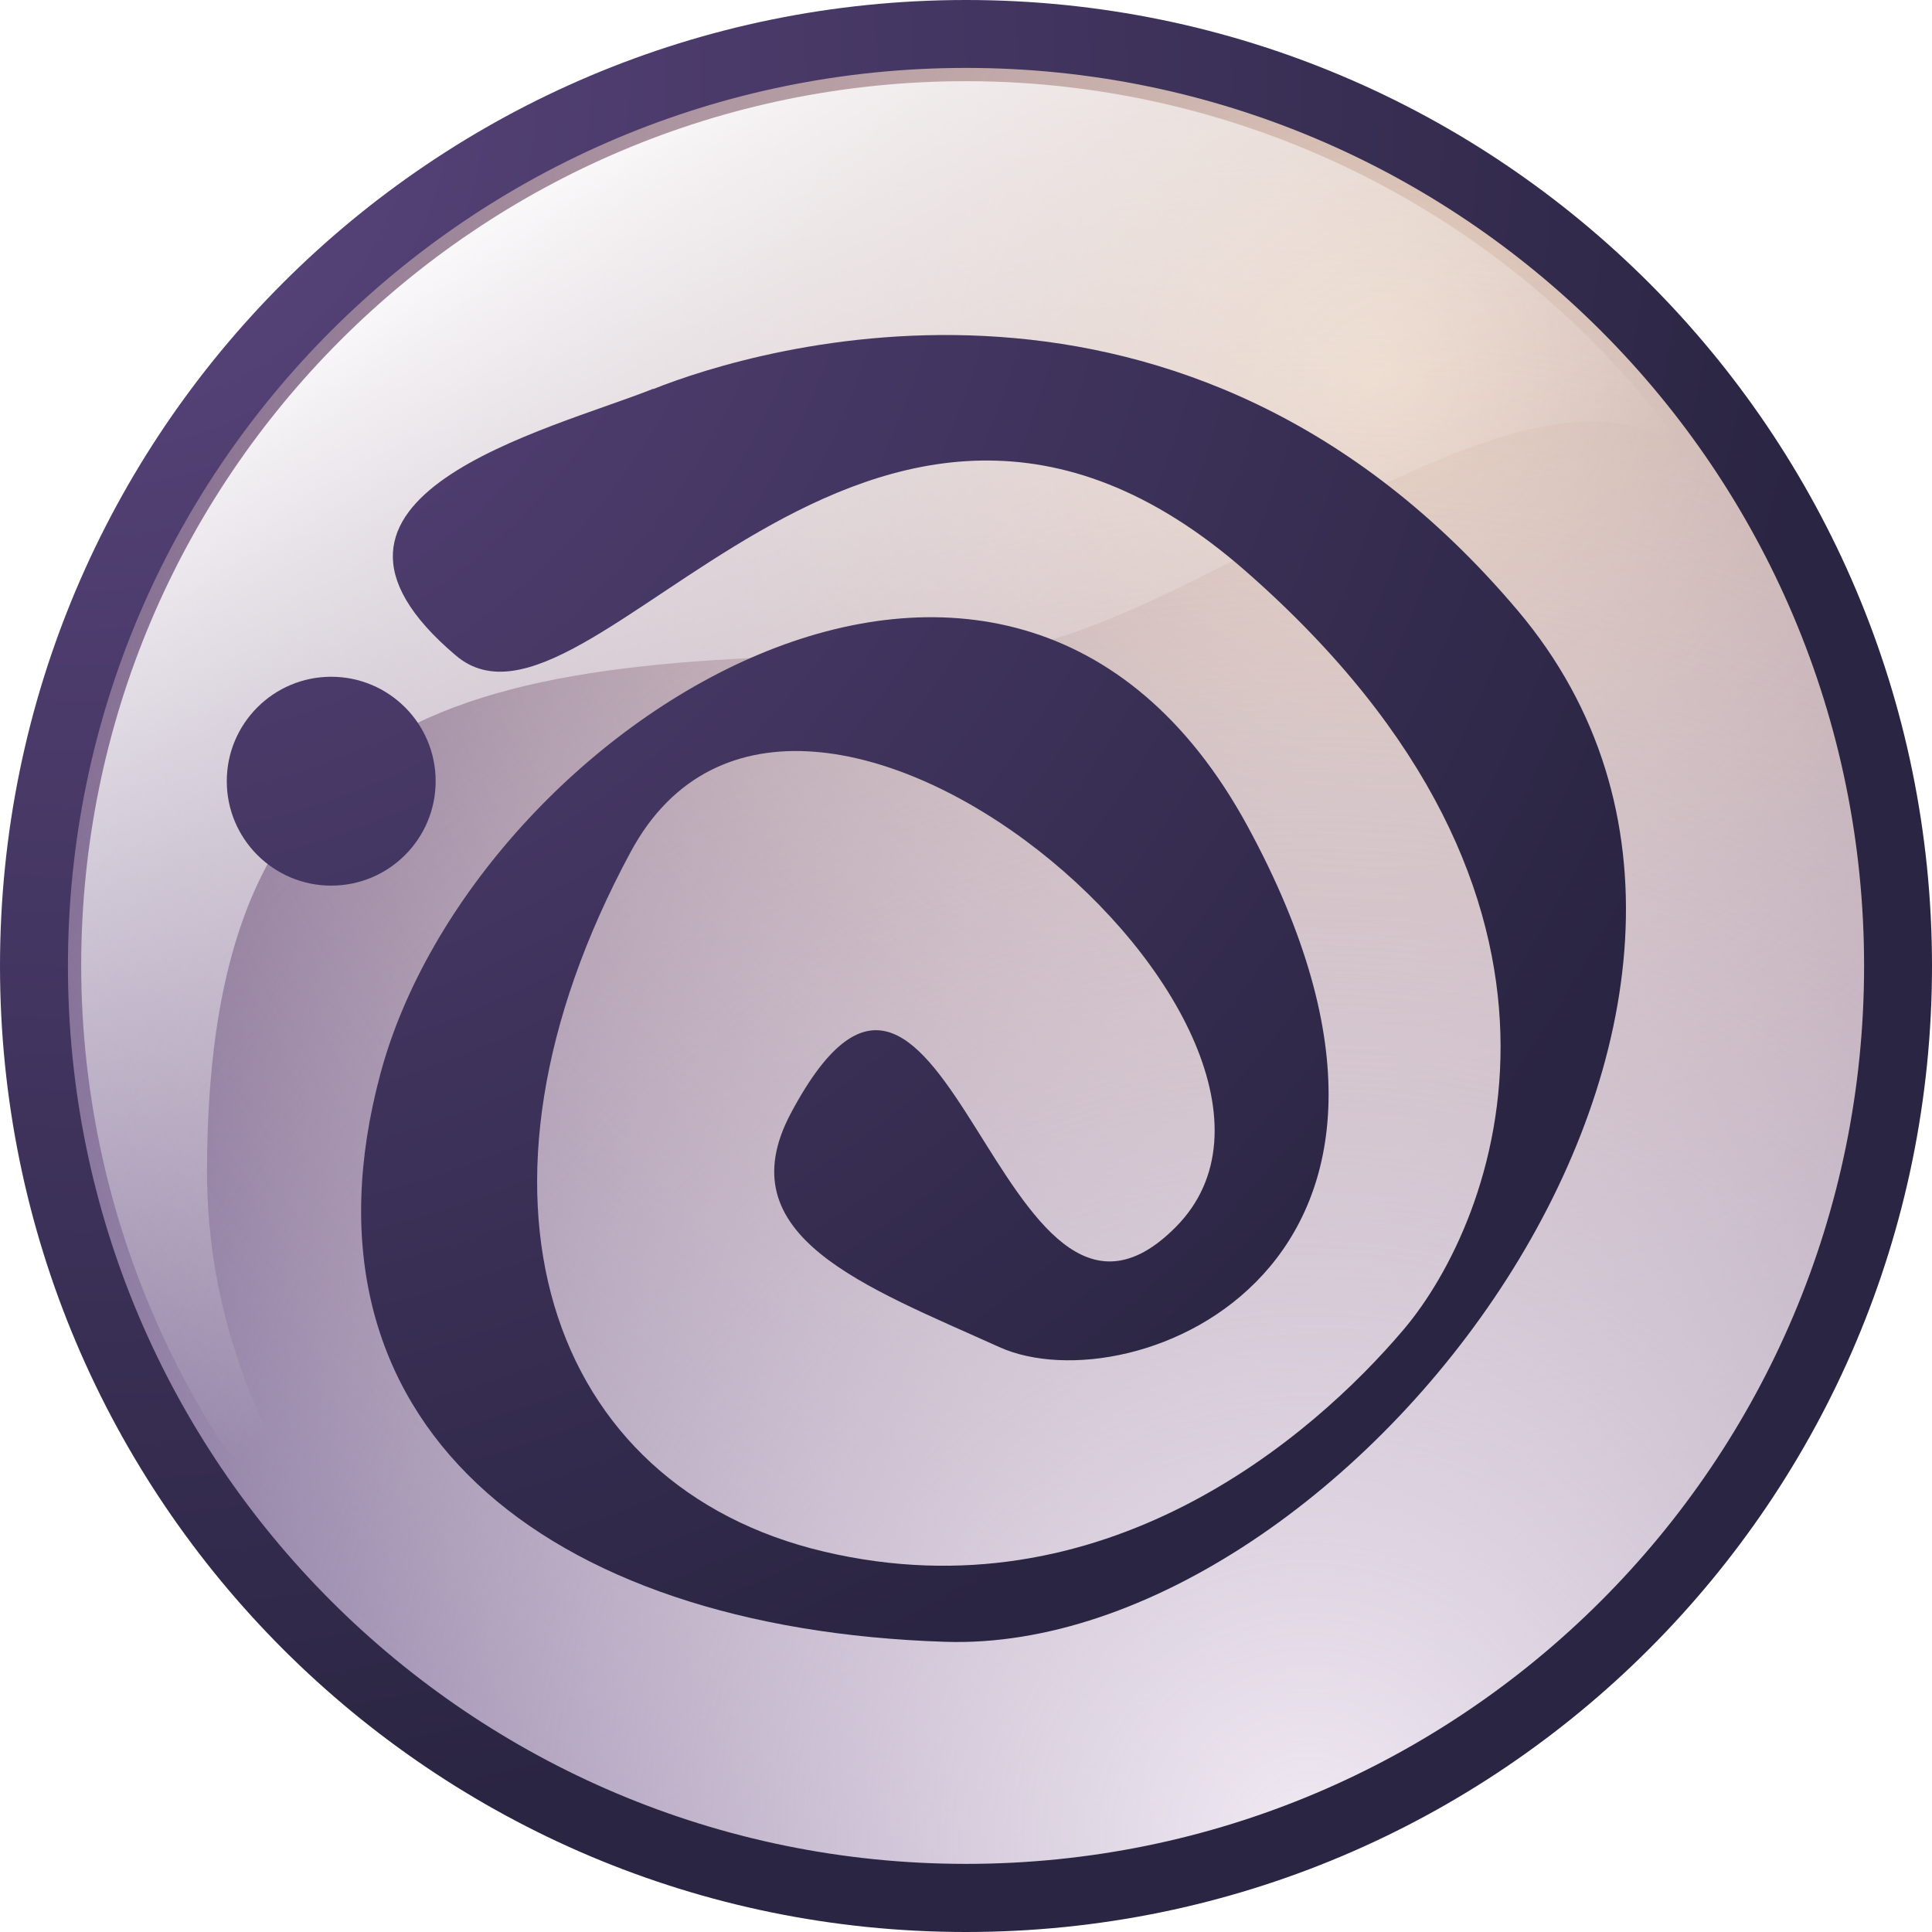
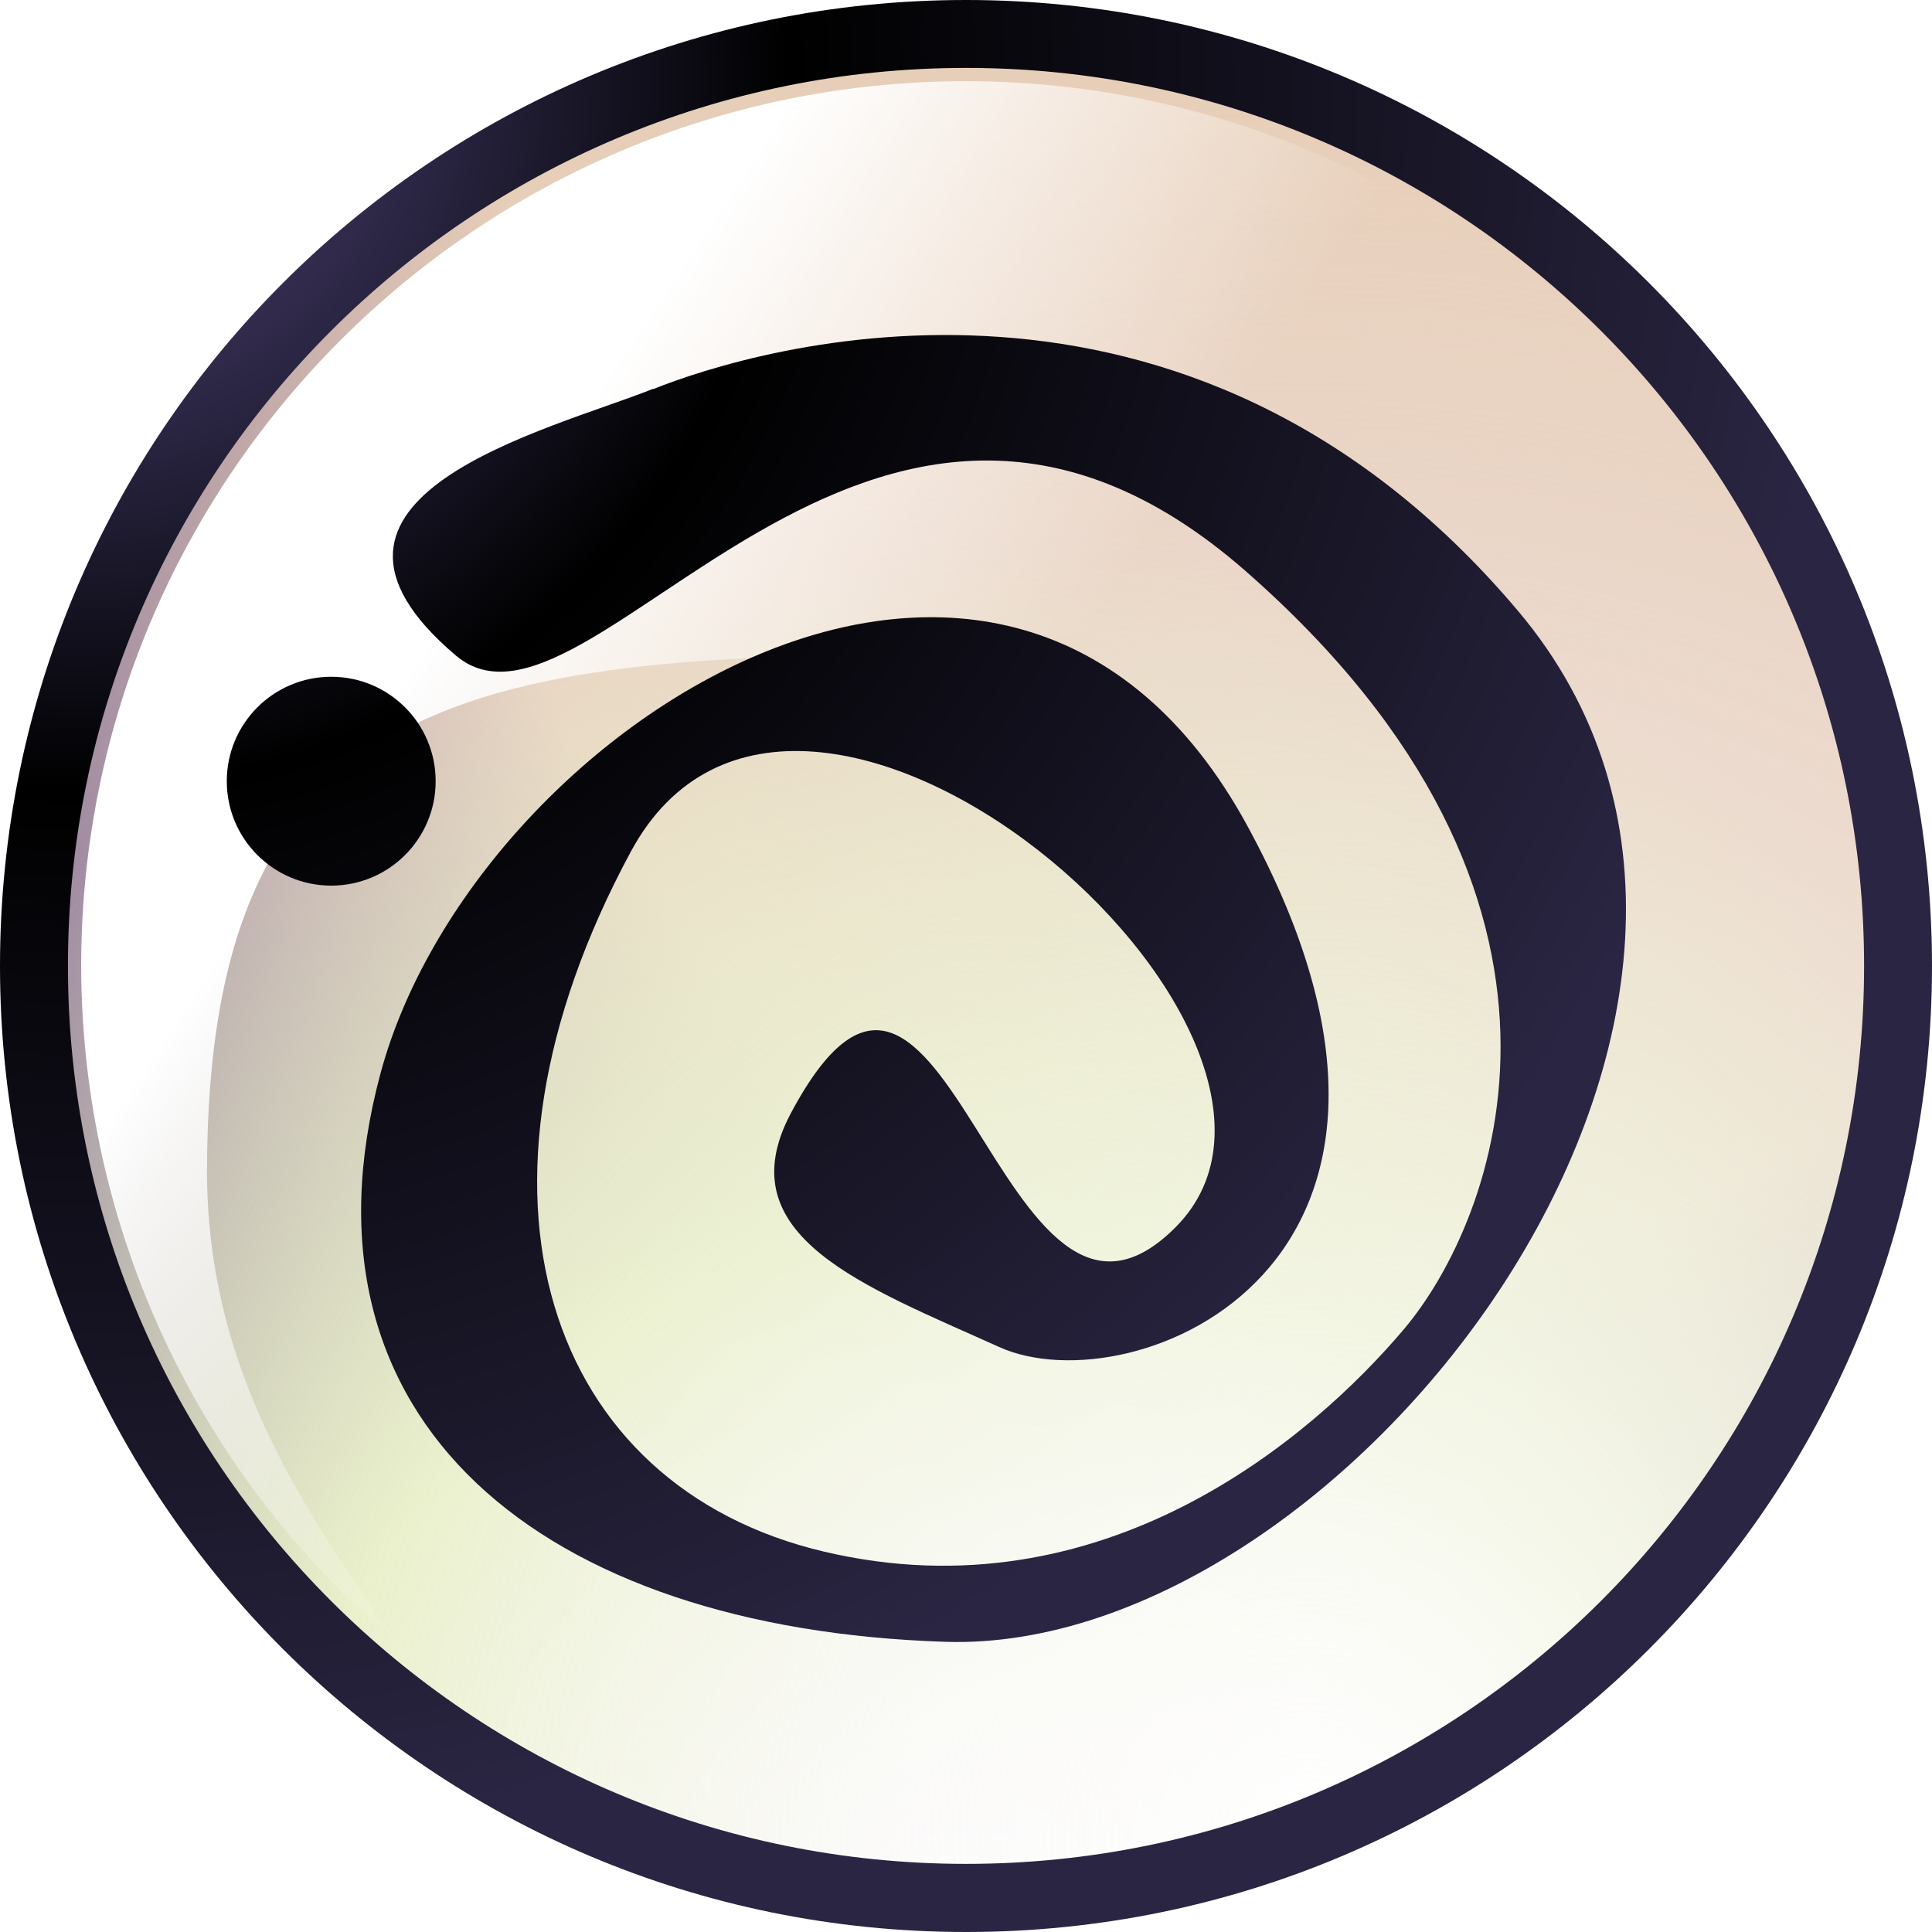
<svg xmlns="http://www.w3.org/2000/svg" width="128" height="128" version="1.1" viewBox="0 0 128 128">
  <defs>
-     <linearGradient id="biloue" x1="29.357" x2="64.456" y1="12.579" y2="62.118" gradientUnits="userSpaceOnUse">
+     <radialGradient id="biloua" cx="5.379" cy="5.379" r="62" gradientTransform="matrix(9.3661e-6 1.891 -1.891 1.1385e-5 15.55 -4.7927)" gradientUnits="userSpaceOnUse">
+       <stop stop-color="#5c4680" offset="0" />
+       <stop stop-color="#2a2542" offset="0.2" />
+       <stop stop-color="#000" offset="0.4" />
+       <stop stop-color="#2a2542" offset="1" />
+     </radialGradient>
+     <radialGradient id="biloub" cx="64" cy="128" r="92" gradientUnits="userSpaceOnUse">
+       <stop stop-color="#fff" offset="0" />
+       <stop stop-color="rgb(223, 238, 167)" offset=".5" />
+       <stop stop-color="rgb(223, 238, 167)" stop-opacity="0" offset="1" />
+     </radialGradient>
+     <radialGradient id="bilouc" cx="15.023" cy="-37.564" r="58.621" gradientTransform="matrix(0 2 -2 0 16.136 -5.3795)" gradientUnits="userSpaceOnUse">
+       <stop stop-color="#e7ceb8" offset="0" />
+       <stop stop-color="#e7ceb8" offset=".5" />
+       <stop stop-color="#e7ceb8" stop-opacity="0" offset="1" />
+     </radialGradient>
+     <radialGradient id="biloud" cx="123.08" cy="104.66" r="58.621" gradientTransform="matrix(0 -2 2 -1.9982e-8 -122.62 367.86)" gradientUnits="userSpaceOnUse">
+       <stop stop-color="#fff" offset="0" />
+       <stop stop-color="#f0e9f2" stop-opacity="0" offset="1" />
+     </radialGradient>
+     <linearGradient id="biloue" x1="30" x2="60" y1="40" y2="60" gradientUnits="userSpaceOnUse">
      <stop stop-color="#fff" offset="0" />
      <stop stop-color="#fff" stop-opacity="0" offset="1" />
    </linearGradient>
-     <radialGradient id="biloud" cx="123.08" cy="104.66" r="58.621" gradientTransform="matrix(0 -2 2 -1.9982e-8 -122.62 367.86)" gradientUnits="userSpaceOnUse">
-       <stop stop-color="#f0e9f2" offset="0" />
-       <stop stop-color="#f0e9f2" stop-opacity="0" offset="1" />
-     </radialGradient>
-     <radialGradient id="bilouc" cx="15.023" cy="-37.564" r="58.621" gradientTransform="matrix(0 2 -2 0 16.136 -5.3795)" gradientUnits="userSpaceOnUse">
-       <stop stop-color="#e7ceb8" offset="0" />
-       <stop stop-color="#e7ceb8" stop-opacity="0" offset="1" />
-     </radialGradient>
-     <radialGradient id="biloub" cx="128" cy="128" r="64" gradientTransform="matrix(5.0621e-8 -2 2 1.9053e-7 -128 384)" gradientUnits="userSpaceOnUse">
-       <stop stop-color="#5c4680" offset="0" />
-       <stop stop-color="#2a2542" offset="1" />
-     </radialGradient>
-     <radialGradient id="biloua" cx="5.379" cy="5.379" r="62" gradientTransform="matrix(9.3661e-6 1.891 -1.891 1.1385e-5 15.55 -4.7927)" gradientUnits="userSpaceOnUse">
-       <stop stop-color="#5c4680" offset="0" />
-       <stop stop-color="#2a2542" offset="1" />
-     </radialGradient>
  </defs>
  <circle cx="64" cy="64" r="60.512" fill="#5c4680" />
  <circle cx="64" cy="64" r="60.512" fill="url(#bilouc)" />
+   <circle cx="64" cy="64" r="60.512" fill="url(#biloub)" />
  <circle cx="64" cy="64" r="60.512" fill="url(#biloud)" />
  <path fill="url(#biloue)" d="m64 5.379c-32.375 5.7e-5 -58.621 26.246-58.621 58.621 0.023 17.322 7.706 33.747 20.986 44.867-7.177-9.928-12.602-18.925-12.651-31.176-8.64e-4 -32.376 17.91-34.352 50.286-34.353 13.885 0.006 37.19-22.262 47.777-13.278-10.99-15.478-28.795-24.675-47.777-24.682z" />
  <path fill="url(#biloua)" d="m64 0a64 64 0 0 0-64 64 64 64 0 0 0 64 64 64 64 0 0 0 64-64 64 64 0 0 0-64-64zm0.001 4.499a59.5 59.494 0 0 1 59.5 59.494 59.5 59.494 0 0 1-59.5 59.494 59.5 59.494 0 0 1-59.5-59.494 59.5 59.494 0 0 1 59.5-59.494z" />
  <path fill="url(#biloua)" d="m43.269 25.781c6.844-2.739 35.288-11.381 57.294 14.681s-11.294 69.188-37.944 68.312c-26.65-0.86-43.606-14.562-37.419-37.625 6.187-23.062 41.581-45.594 57.45-16.419 15.869 29.181-7.612 38.519-16.456 34.512-8.85-4.004-18.156-7.325-13.788-15.506 10.281-19.262 13.825 19.356 25.506 7.544 12.631-12.775-24.975-45.5-36.119-24.856-12.256 22.706-5.518 42.056 12.8 46.375 18.481 4.36 32.312-7.531 38.4-14.712s14.506-28.394-10.494-50.275c-25.006-21.875-43.462 13.1-52.294 5.62-12.45-10.544 6.235-14.938 13.075-17.675z" />
  <circle fill="url(#biloua)" cx="21.944" cy="51.756" r="6.919" />
</svg>
